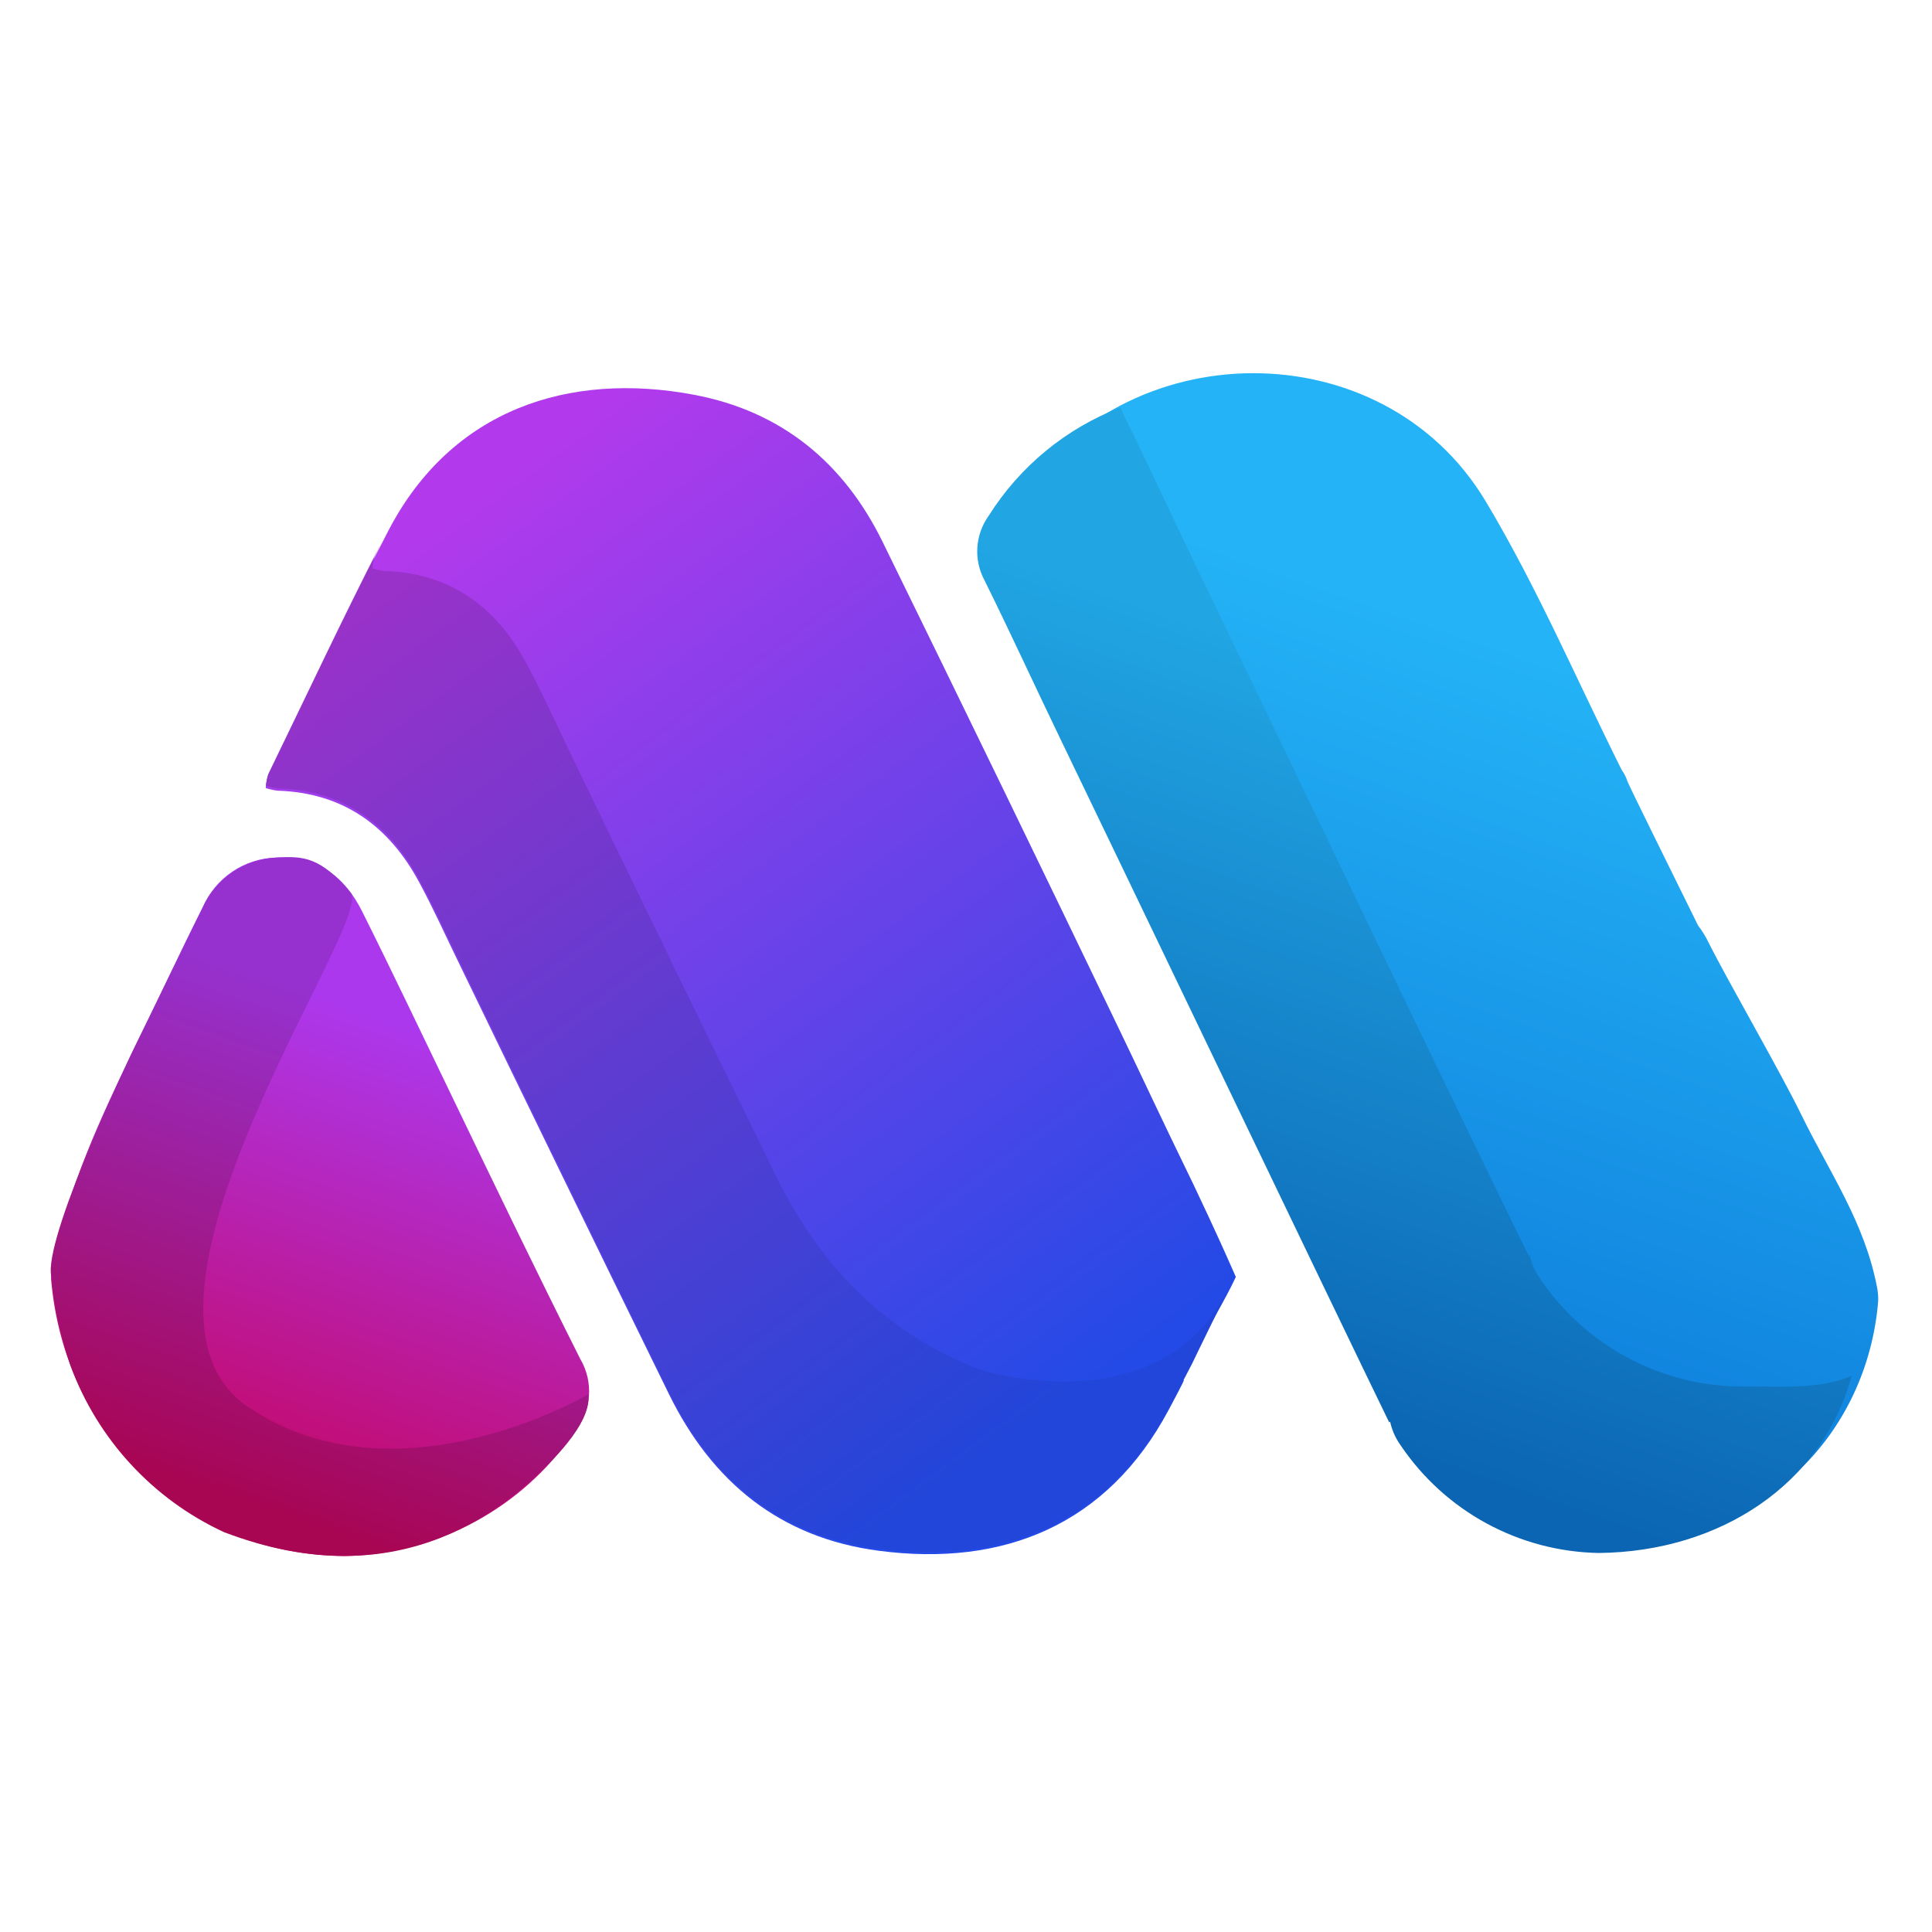
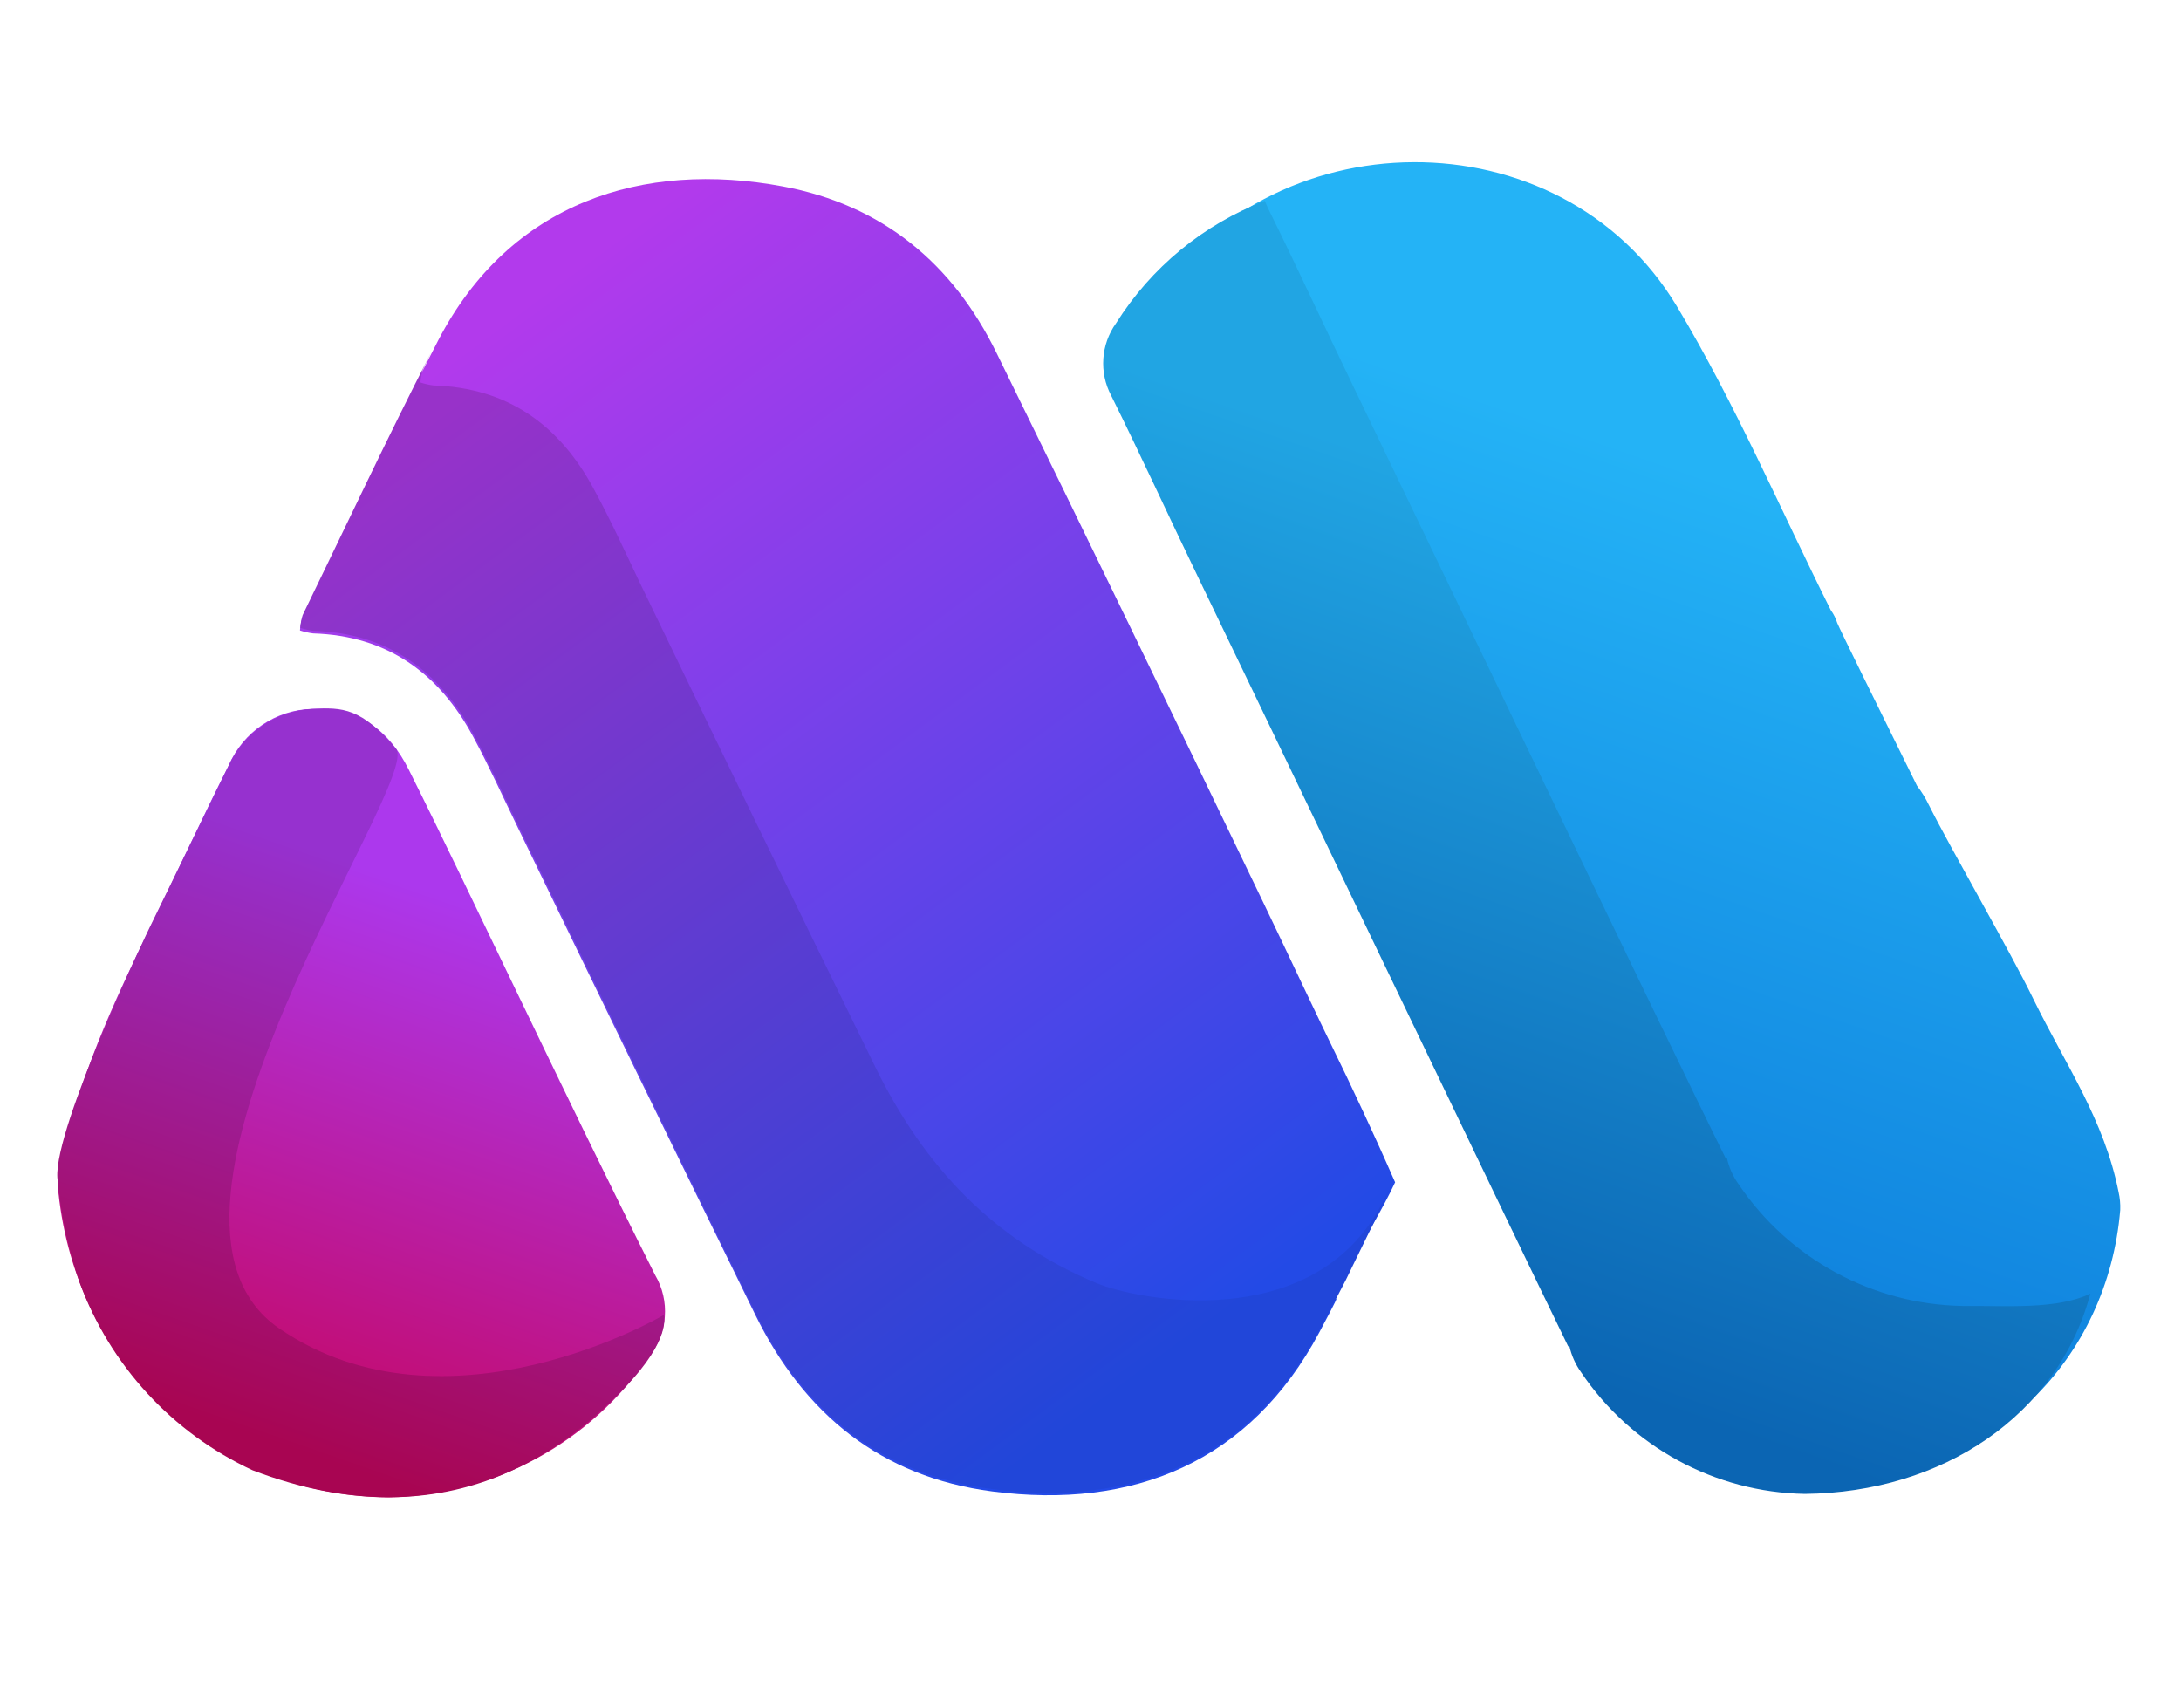
- <svg xmlns="http://www.w3.org/2000/svg" id="图层_1" data-name="图层 1" viewBox="0 0 185.19 185.19">
+ <svg xmlns="http://www.w3.org/2000/svg" id="图层_1" data-name="图层 1" viewBox="0 22 185.19 145" preserveAspectRatio="none">
  <defs>
    <style>.cls-1{fill:url(#未命名的渐变_179);}.cls-2{fill:url(#未命名的渐变_215);}.cls-3{fill:url(#未命名的渐变_184);}.cls-4{fill:url(#未命名的渐变_171);}.cls-5{fill:url(#未命名的渐变_243);}.cls-6{fill:url(#未命名的渐变_271);}</style>
    <linearGradient id="未命名的渐变_179" x1="42.38" y1="49.52" x2="104.24" y2="133.32" gradientUnits="userSpaceOnUse">
      <stop offset="0" stop-color="#b23aec" />
      <stop offset="1" stop-color="#234ae6" />
    </linearGradient>
    <linearGradient id="未命名的渐变_215" x1="38" y1="56.58" x2="98.07" y2="137.97" gradientUnits="userSpaceOnUse">
      <stop offset="0" stop-color="#9832c9" />
      <stop offset="1" stop-color="#2146d9" />
    </linearGradient>
    <linearGradient id="未命名的渐变_184" x1="24.5" y1="144.93" x2="40.46" y2="99.04" gradientUnits="userSpaceOnUse">
      <stop offset="0" stop-color="#c60661" />
      <stop offset="1" stop-color="#ac38ed" />
    </linearGradient>
    <linearGradient id="未命名的渐变_171" x1="122.97" y1="132.83" x2="147.26" y2="62.97" gradientUnits="userSpaceOnUse">
      <stop offset="0" stop-color="#0d7bda" />
      <stop offset="1" stop-color="#24b3f6" />
    </linearGradient>
    <linearGradient id="未命名的渐变_243" x1="120.79" y1="134.63" x2="143.41" y2="69.6" gradientUnits="userSpaceOnUse">
      <stop offset="0" stop-color="#0b65b3" />
      <stop offset="1" stop-color="#21a5e3" />
    </linearGradient>
    <linearGradient id="未命名的渐变_271" x1="24.5" y1="144.94" x2="40.51" y2="98.93" gradientUnits="userSpaceOnUse">
      <stop offset="0" stop-color="#a80552" />
      <stop offset="1" stop-color="#9631cf" />
    </linearGradient>
  </defs>
  <path class="cls-1" d="M118.46,122.4c-1,2.17-2.69,4.9-3.74,7-3,6,.46-.18-2.69,5.73-5.89,11.05-15.83,15.08-27.77,13.52-9.47-1.23-16-6.59-20.13-15Q54,113,44,92.34c-1.27-2.6-2.45-5.24-3.83-7.79-2.9-5.39-7.29-8.57-13.58-8.76a6.41,6.41,0,0,1-1.12-.25,4.34,4.34,0,0,1,.2-1.08c3.82-7.87,7.51-15.8,11.54-23.56,6.08-11.72,17.4-15.29,29.26-13.07C74.94,39.41,80.91,44.38,84.63,52Q96.06,75.31,107.3,98.71c2.28,4.73,3.68,7.81,7.08,14.79C115,114.83,116.38,117.66,118.46,122.4Z" />
  <path class="cls-2" d="M117.29,124.31c-5.89,11.06-20.8,8.07-24.19,6.65-8.8-3.69-14.64-9.92-18.77-18.34Q64.23,92,54.23,71.28C53,68.68,51.77,66,50.4,63.49c-2.9-5.39-7.29-8.57-13.59-8.76a6.32,6.32,0,0,1-1.11-.25,4.08,4.08,0,0,1,.2-1.09l.71-1.47c-3.78,7.37-7.29,14.87-10.91,22.31a4.52,4.52,0,0,0-.2,1.09,6.41,6.41,0,0,0,1.12.25c6.29.19,10.68,3.37,13.58,8.76,1.38,2.54,2.56,5.19,3.83,7.79q10,20.67,20.1,41.33c4.13,8.43,10.66,13.79,20.13,15C96.2,150,106.14,146,112,135c3.15-5.91,1.47-2.72,4.43-8.73.86-1.75.83-1.71,1.66-3.49C117.7,123.55,117.72,123.51,117.29,124.31Z" />
  <path class="cls-3" d="M33,149.15c-15.6-.16-26.88-11.92-28.1-26.52a6.83,6.83,0,0,1,.26-1.77c1.42-7.11,4.42-13.62,7.58-20.08C15,96.18,17.12,91.53,19.42,87a7.91,7.91,0,0,1,7.1-4.8c3.95-.16,6.53,1.84,8.19,5.16,3,6,5.84,12,8.77,18.06,4,8.3,8,16.61,12.15,24.86a6.08,6.08,0,0,1-.51,6.9A27.27,27.27,0,0,1,33,149.15Z" />
  <path class="cls-4" d="M179.89,123.23c-1.21-6.11-4.48-10.78-7.2-16.32-1.93-4-6.94-12.63-8.92-16.57a9.12,9.12,0,0,0-1-1.62C159.46,82,156.24,75.5,156,74.9a3.77,3.77,0,0,0-.55-1.09c-4.31-8.62-8.12-17.55-13.06-25.79-9.89-16.47-34.79-16.22-45,.09A5.85,5.85,0,0,0,97,54.26c2.52,5.08,4.87,10.23,7.34,15.34,4.57,9.44,26.88,56,31.47,65.41l.09-.06a6.06,6.06,0,0,0,1,2.25,23.4,23.4,0,0,0,19,10.33c13.39-.14,23.08-10.24,24.13-22.78A5.84,5.84,0,0,0,179.89,123.23Z" />
  <path class="cls-5" d="M166.63,132.9a23.43,23.43,0,0,1-19-10.33,6.06,6.06,0,0,1-1-2.25l-.09.06C141.87,111,119.56,64.41,115,55c-2.47-5.1-4.82-10.25-7.34-15.33-.1-.21-.18-.41-.26-.62A25.92,25.92,0,0,0,94.77,49.44a5.85,5.85,0,0,0-.42,6.15c2.52,5.08,4.87,10.23,7.34,15.34,4.57,9.44,26.88,56,31.47,65.41l.09-.06a6.06,6.06,0,0,0,1,2.25,23.4,23.4,0,0,0,19,10.33c11.7-.12,21.48-6.67,24.24-17C174.57,133.24,170.28,132.86,166.63,132.9Z" />
  <path class="cls-6" d="M19.42,87a8.24,8.24,0,0,1,7.1-4.8c2.57-.15,4.19-.07,7.1,3.38,2.28,2.7-24.13,39.5-9.91,49.23s32.65-1.14,32.65-1.14.72,2-3.33,6.18-14.24,13.64-31.59,7A28.39,28.39,0,0,1,6.75,130.88,38,38,0,0,1,4.87,122c-.28-4.32,7.83-21.23,7.83-21.23Z" />
</svg>
